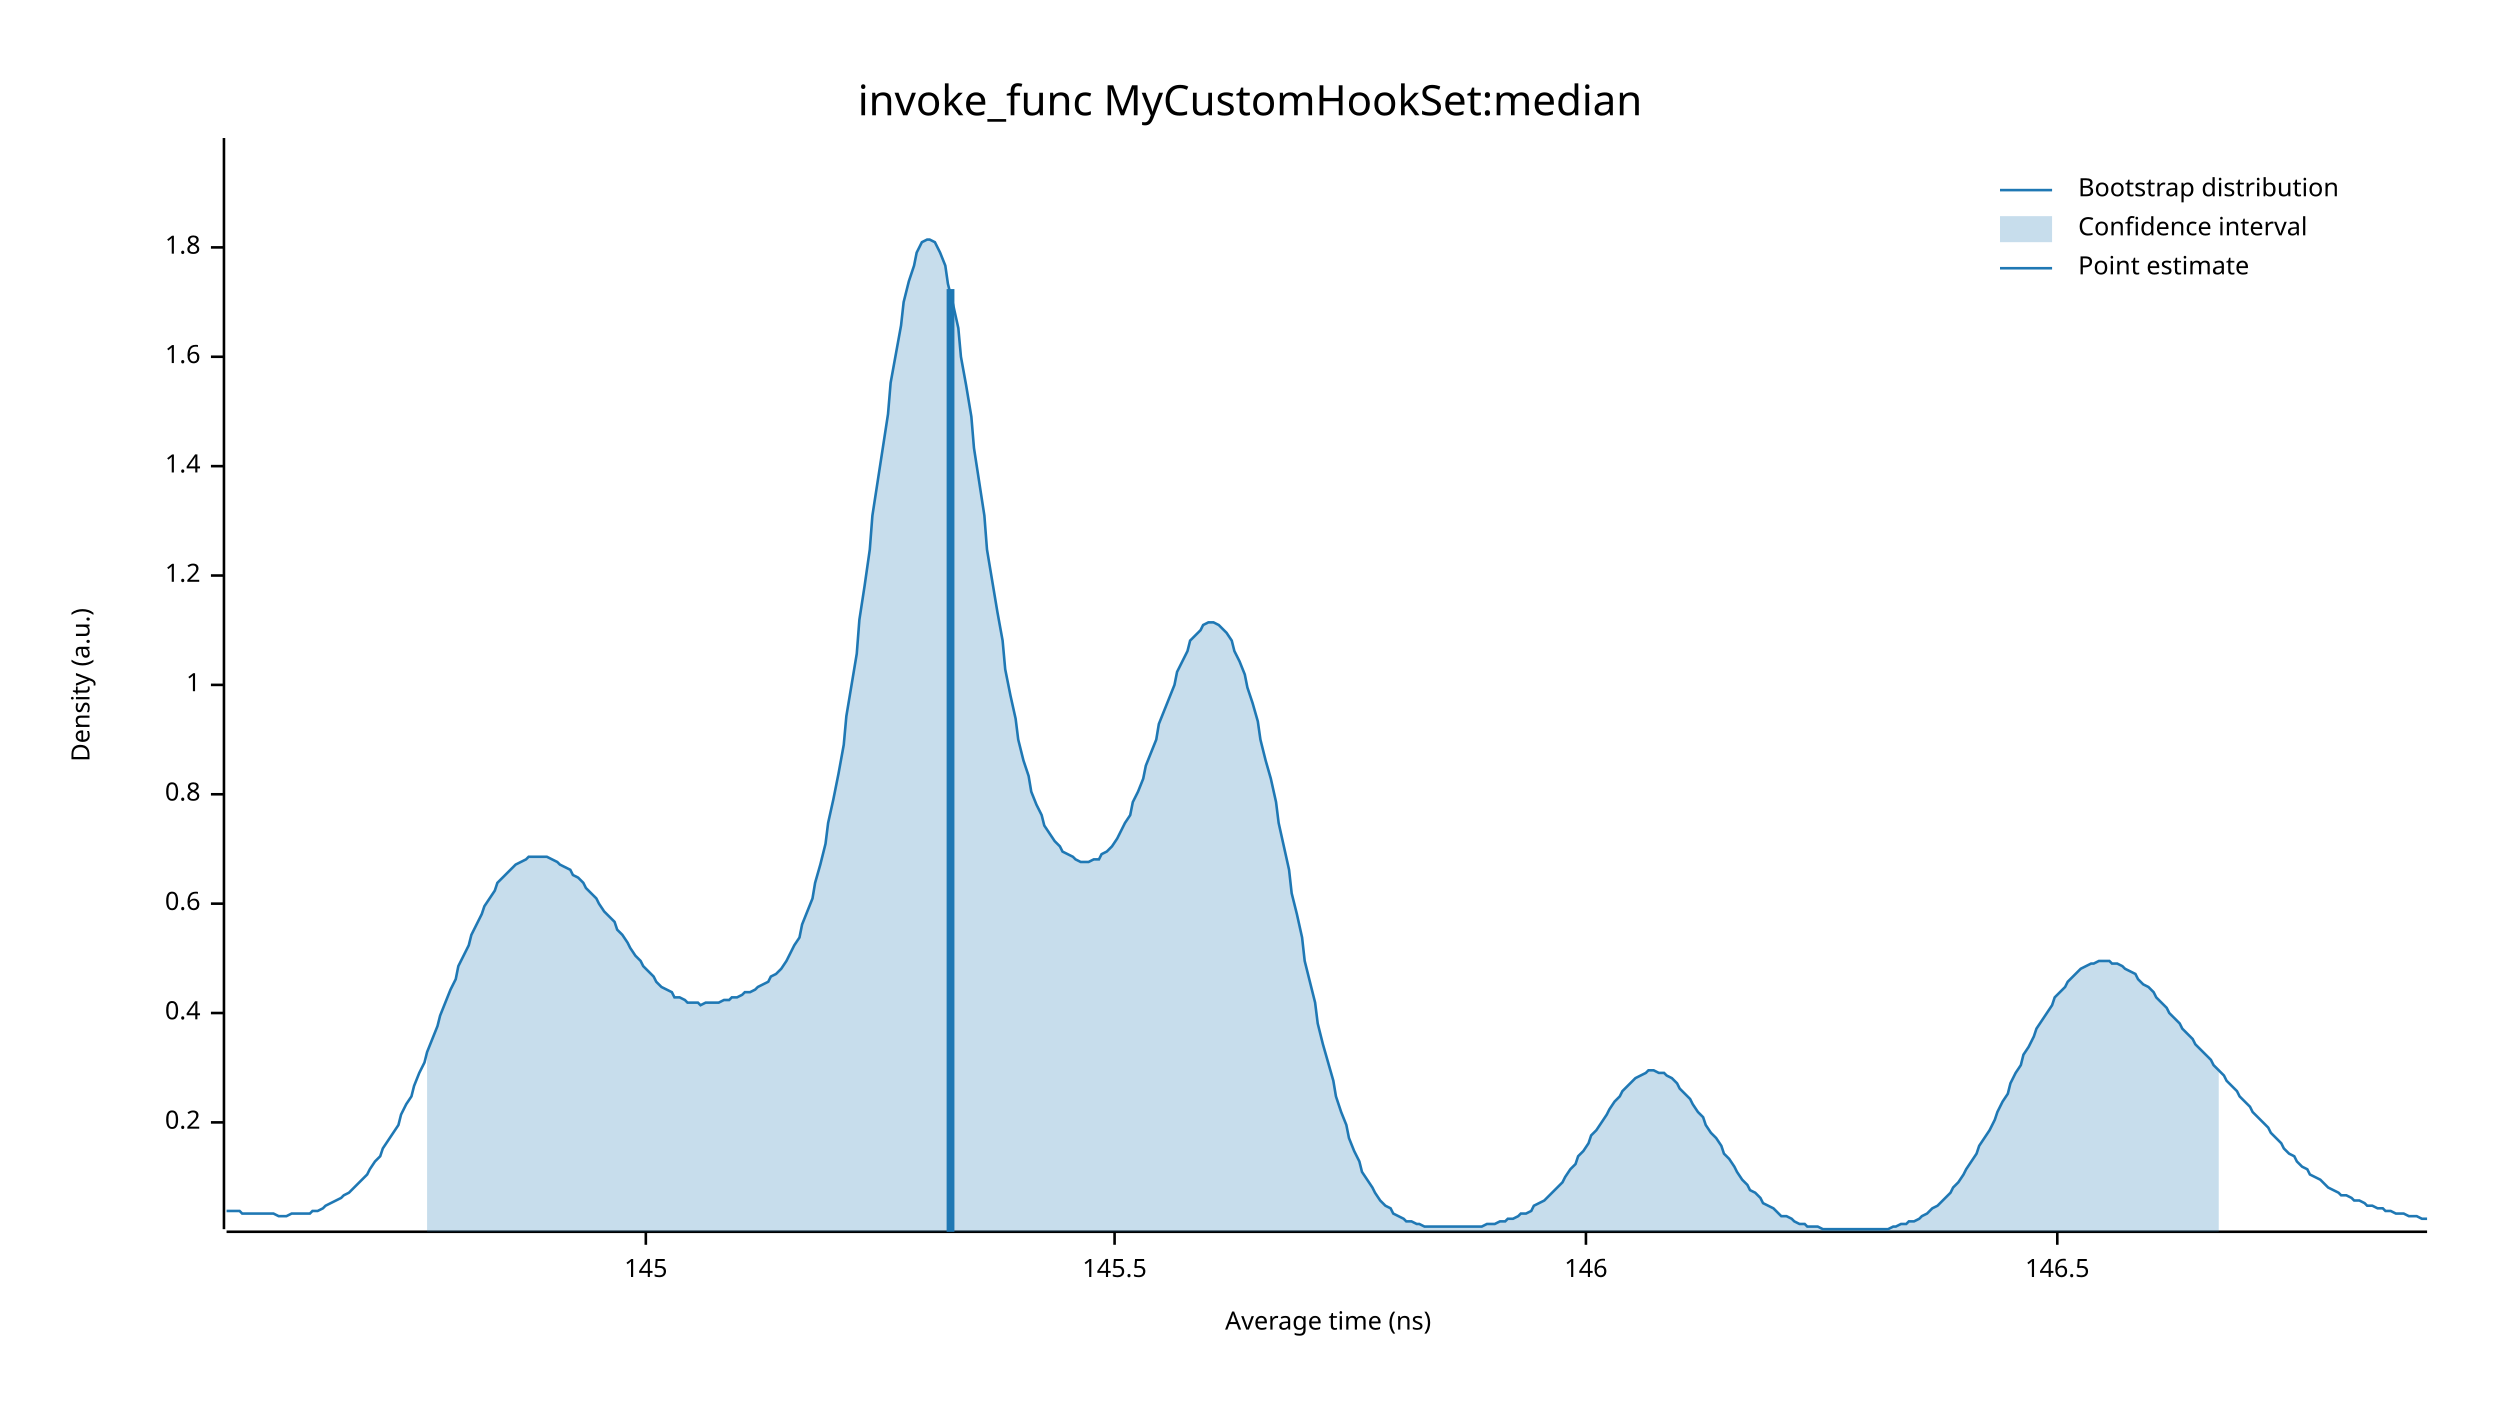
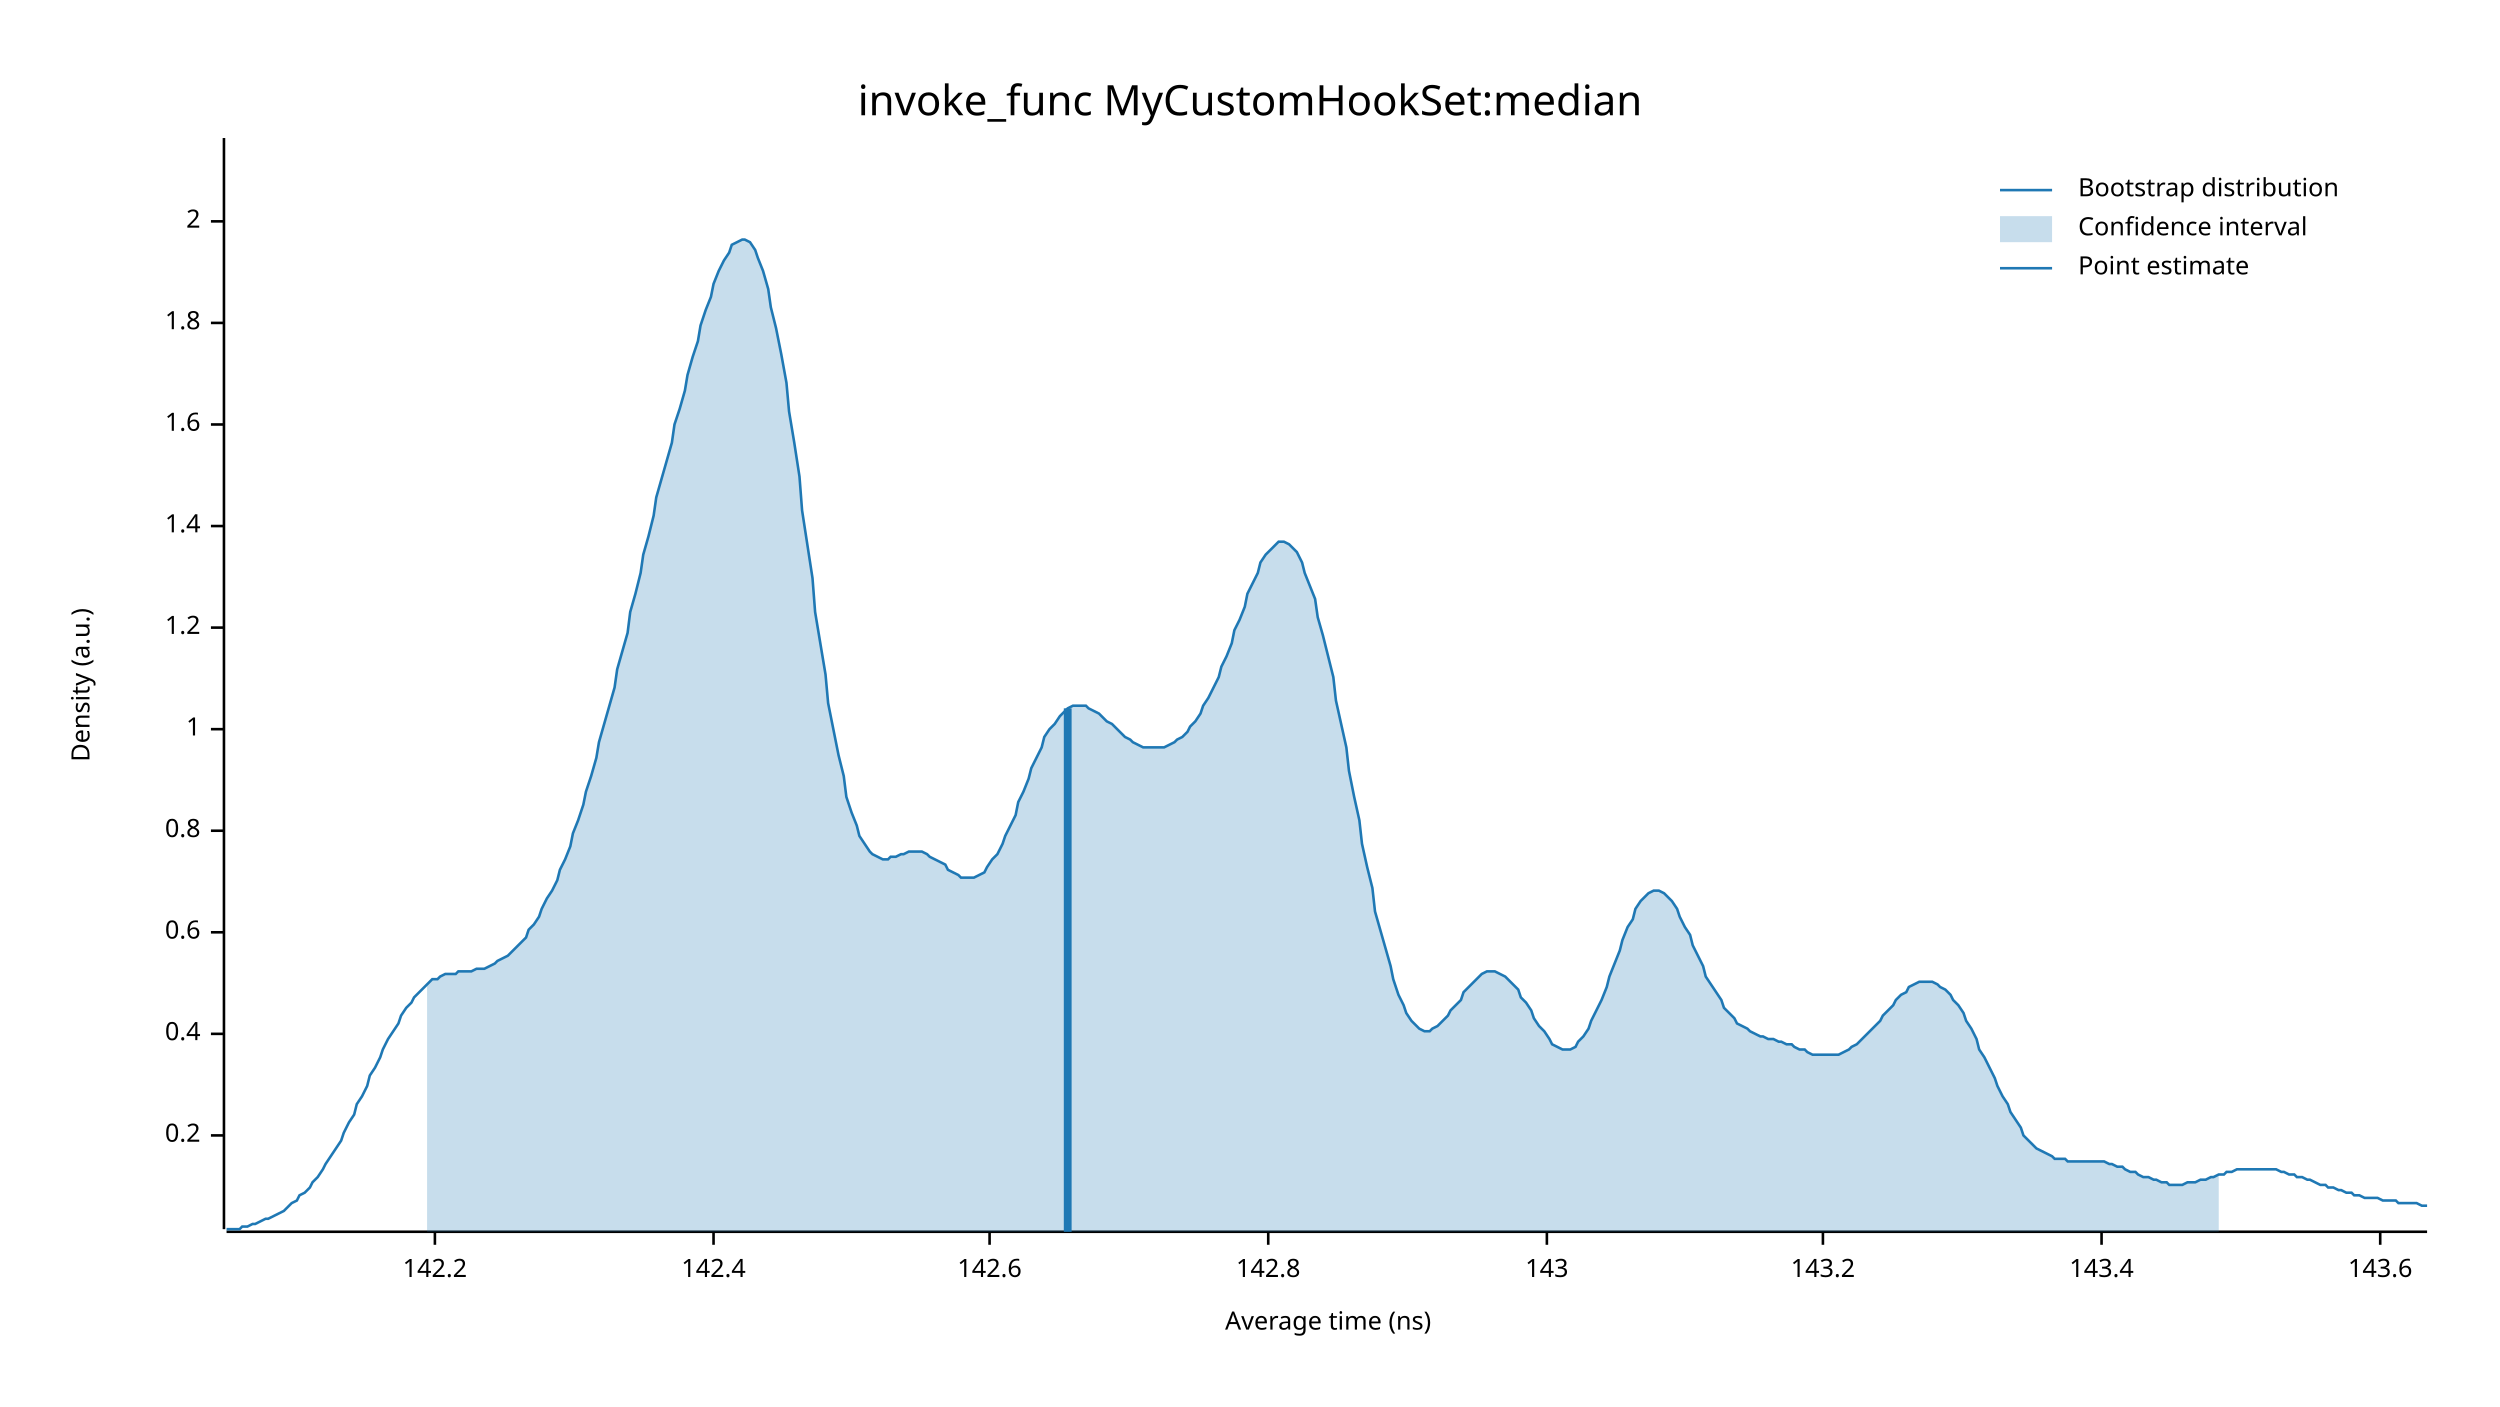
<svg xmlns="http://www.w3.org/2000/svg" width="960" height="540" viewBox="0 0 960 540">
  <text x="480" y="32" dy="0.76em" text-anchor="middle" font-family="sans-serif" font-size="16.129" opacity="1" fill="#000000">
invoke_func MyCustomHookSet:median
</text>
  <text x="27" y="263" dy="0.76em" text-anchor="middle" font-family="sans-serif" font-size="9.677" opacity="1" fill="#000000" transform="rotate(270, 27, 263)">
Density (a.u.)
</text>
  <text x="510" y="513" dy="-0.5ex" text-anchor="middle" font-family="sans-serif" font-size="9.677" opacity="1" fill="#000000">
Average time (ns)
</text>
  <polyline fill="none" opacity="1" stroke="#000000" stroke-width="1" points="86,53 86,472 " />
-   <text x="77" y="431" dy="0.5ex" text-anchor="end" font-family="sans-serif" font-size="9.677" opacity="1" fill="#000000">
+   <text x="77" y="436" dy="0.5ex" text-anchor="end" font-family="sans-serif" font-size="9.677" opacity="1" fill="#000000">
0.2
</text>
-   <polyline fill="none" opacity="1" stroke="#000000" stroke-width="1" points="81,431 86,431 " />
-   <text x="77" y="389" dy="0.5ex" text-anchor="end" font-family="sans-serif" font-size="9.677" opacity="1" fill="#000000">
+   <polyline fill="none" opacity="1" stroke="#000000" stroke-width="1" points="81,436 86,436 " />
+   <text x="77" y="397" dy="0.5ex" text-anchor="end" font-family="sans-serif" font-size="9.677" opacity="1" fill="#000000">
0.4
</text>
-   <polyline fill="none" opacity="1" stroke="#000000" stroke-width="1" points="81,389 86,389 " />
-   <text x="77" y="347" dy="0.5ex" text-anchor="end" font-family="sans-serif" font-size="9.677" opacity="1" fill="#000000">
+   <polyline fill="none" opacity="1" stroke="#000000" stroke-width="1" points="81,397 86,397 " />
+   <text x="77" y="358" dy="0.5ex" text-anchor="end" font-family="sans-serif" font-size="9.677" opacity="1" fill="#000000">
0.6
</text>
-   <polyline fill="none" opacity="1" stroke="#000000" stroke-width="1" points="81,347 86,347 " />
-   <text x="77" y="305" dy="0.5ex" text-anchor="end" font-family="sans-serif" font-size="9.677" opacity="1" fill="#000000">
+   <polyline fill="none" opacity="1" stroke="#000000" stroke-width="1" points="81,358 86,358 " />
+   <text x="77" y="319" dy="0.5ex" text-anchor="end" font-family="sans-serif" font-size="9.677" opacity="1" fill="#000000">
0.8
</text>
-   <polyline fill="none" opacity="1" stroke="#000000" stroke-width="1" points="81,305 86,305 " />
-   <text x="77" y="263" dy="0.5ex" text-anchor="end" font-family="sans-serif" font-size="9.677" opacity="1" fill="#000000">
+   <polyline fill="none" opacity="1" stroke="#000000" stroke-width="1" points="81,319 86,319 " />
+   <text x="77" y="280" dy="0.5ex" text-anchor="end" font-family="sans-serif" font-size="9.677" opacity="1" fill="#000000">
1
</text>
-   <polyline fill="none" opacity="1" stroke="#000000" stroke-width="1" points="81,263 86,263 " />
-   <text x="77" y="221" dy="0.5ex" text-anchor="end" font-family="sans-serif" font-size="9.677" opacity="1" fill="#000000">
+   <polyline fill="none" opacity="1" stroke="#000000" stroke-width="1" points="81,280 86,280 " />
+   <text x="77" y="241" dy="0.5ex" text-anchor="end" font-family="sans-serif" font-size="9.677" opacity="1" fill="#000000">
1.2
</text>
-   <polyline fill="none" opacity="1" stroke="#000000" stroke-width="1" points="81,221 86,221 " />
-   <text x="77" y="179" dy="0.5ex" text-anchor="end" font-family="sans-serif" font-size="9.677" opacity="1" fill="#000000">
+   <polyline fill="none" opacity="1" stroke="#000000" stroke-width="1" points="81,241 86,241 " />
+   <text x="77" y="202" dy="0.5ex" text-anchor="end" font-family="sans-serif" font-size="9.677" opacity="1" fill="#000000">
1.4
</text>
-   <polyline fill="none" opacity="1" stroke="#000000" stroke-width="1" points="81,179 86,179 " />
-   <text x="77" y="137" dy="0.5ex" text-anchor="end" font-family="sans-serif" font-size="9.677" opacity="1" fill="#000000">
+   <polyline fill="none" opacity="1" stroke="#000000" stroke-width="1" points="81,202 86,202 " />
+   <text x="77" y="163" dy="0.5ex" text-anchor="end" font-family="sans-serif" font-size="9.677" opacity="1" fill="#000000">
1.6
</text>
-   <polyline fill="none" opacity="1" stroke="#000000" stroke-width="1" points="81,137 86,137 " />
-   <text x="77" y="95" dy="0.5ex" text-anchor="end" font-family="sans-serif" font-size="9.677" opacity="1" fill="#000000">
+   <polyline fill="none" opacity="1" stroke="#000000" stroke-width="1" points="81,163 86,163 " />
+   <text x="77" y="124" dy="0.5ex" text-anchor="end" font-family="sans-serif" font-size="9.677" opacity="1" fill="#000000">
1.8
</text>
-   <polyline fill="none" opacity="1" stroke="#000000" stroke-width="1" points="81,95 86,95 " />
+   <polyline fill="none" opacity="1" stroke="#000000" stroke-width="1" points="81,124 86,124 " />
+   <text x="77" y="85" dy="0.5ex" text-anchor="end" font-family="sans-serif" font-size="9.677" opacity="1" fill="#000000">
+ 2
+ </text>
+   <polyline fill="none" opacity="1" stroke="#000000" stroke-width="1" points="81,85 86,85 " />
  <polyline fill="none" opacity="1" stroke="#000000" stroke-width="1" points="87,473 932,473 " />
-   <text x="248" y="483" dy="0.76em" text-anchor="middle" font-family="sans-serif" font-size="9.677" opacity="1" fill="#000000">
- 145
+   <text x="167" y="483" dy="0.76em" text-anchor="middle" font-family="sans-serif" font-size="9.677" opacity="1" fill="#000000">
+ 142.2
</text>
-   <polyline fill="none" opacity="1" stroke="#000000" stroke-width="1" points="248,473 248,478 " />
-   <text x="428" y="483" dy="0.76em" text-anchor="middle" font-family="sans-serif" font-size="9.677" opacity="1" fill="#000000">
- 145.5
+   <polyline fill="none" opacity="1" stroke="#000000" stroke-width="1" points="167,473 167,478 " />
+   <text x="274" y="483" dy="0.76em" text-anchor="middle" font-family="sans-serif" font-size="9.677" opacity="1" fill="#000000">
+ 142.4
</text>
-   <polyline fill="none" opacity="1" stroke="#000000" stroke-width="1" points="428,473 428,478 " />
-   <text x="609" y="483" dy="0.76em" text-anchor="middle" font-family="sans-serif" font-size="9.677" opacity="1" fill="#000000">
- 146
+   <polyline fill="none" opacity="1" stroke="#000000" stroke-width="1" points="274,473 274,478 " />
+   <text x="380" y="483" dy="0.76em" text-anchor="middle" font-family="sans-serif" font-size="9.677" opacity="1" fill="#000000">
+ 142.6
</text>
-   <polyline fill="none" opacity="1" stroke="#000000" stroke-width="1" points="609,473 609,478 " />
-   <text x="790" y="483" dy="0.76em" text-anchor="middle" font-family="sans-serif" font-size="9.677" opacity="1" fill="#000000">
- 146.5
+   <polyline fill="none" opacity="1" stroke="#000000" stroke-width="1" points="380,473 380,478 " />
+   <text x="487" y="483" dy="0.76em" text-anchor="middle" font-family="sans-serif" font-size="9.677" opacity="1" fill="#000000">
+ 142.8
</text>
-   <polyline fill="none" opacity="1" stroke="#000000" stroke-width="1" points="790,473 790,478 " />
-   <polyline fill="none" opacity="1" stroke="#1F78B4" stroke-width="1" points="87,465 88,465 90,465 92,465 93,466 95,466 97,466 98,466 100,466 102,466 103,466 105,466 107,467 109,467 110,467 112,466 114,466 115,466 117,466 119,466 120,465 122,465 124,464 125,463 127,462 129,461 131,460 132,459 134,458 136,456 137,455 139,453 141,451 142,449 144,446 146,444 147,441 149,438 151,435 153,432 154,428 156,424 158,421 159,417 161,412 163,408 164,404 166,399 168,394 169,390 171,385 173,380 175,376 176,371 178,367 180,363 181,359 183,355 185,351 186,348 188,345 190,342 191,339 193,337 195,335 197,333 198,332 200,331 202,330 203,329 205,329 207,329 208,329 210,329 212,330 214,331 215,332 217,333 219,334 220,336 222,337 224,339 225,341 227,343 229,345 230,347 232,350 234,352 236,354 237,357 239,359 241,362 242,364 244,367 246,369 247,371 249,373 251,375 252,377 254,379 256,380 258,381 259,383 261,383 263,384 264,385 266,385 268,385 269,386 271,385 273,385 274,385 276,385 278,384 280,384 281,383 283,383 285,382 286,381 288,381 290,380 291,379 293,378 295,377 296,375 298,374 300,372 302,369 303,367 305,363 307,360 308,355 310,350 312,345 313,339 315,332 317,324 318,316 320,307 322,297 324,286 325,275 327,263 329,251 330,238 332,225 334,211 335,198 337,185 339,172 341,159 342,147 344,136 346,125 347,116 349,108 351,102 352,97 354,93 356,92 357,92 359,93 361,97 363,102 364,109 366,117 368,126 369,137 371,148 373,160 374,172 376,185 378,198 379,211 381,223 383,235 385,246 386,257 388,267 390,276 391,284 393,292 395,298 396,304 398,309 400,313 401,317 403,320 405,323 407,325 408,327 410,328 412,329 413,330 415,331 417,331 418,331 420,330 422,330 423,328 425,327 427,325 429,322 430,320 432,316 434,313 435,308 437,304 439,299 440,294 442,289 444,284 445,278 447,273 449,268 451,263 452,258 454,254 456,250 457,246 459,244 461,242 462,240 464,239 466,239 468,240 469,241 471,243 473,246 474,250 476,254 478,259 479,264 481,270 483,277 484,284 486,292 488,299 490,308 491,316 493,325 495,334 496,343 498,351 500,360 501,369 503,377 505,385 506,393 508,401 510,408 512,415 513,421 515,427 517,432 518,437 520,442 522,446 523,450 525,453 527,456 528,458 530,461 532,463 534,464 535,466 537,467 539,468 540,469 542,469 544,470 545,470 547,471 549,471 550,471 552,471 554,471 556,471 557,471 559,471 561,471 562,471 564,471 566,471 567,471 569,471 571,470 573,470 574,470 576,469 578,469 579,468 581,468 583,467 584,466 586,466 588,465 589,463 591,462 593,461 595,459 596,458 598,456 600,454 601,452 603,449 605,447 606,444 608,442 610,439 611,436 613,434 615,431 617,428 618,426 620,423 622,421 623,419 625,417 627,415 628,414 630,413 632,412 633,411 635,411 637,412 639,412 640,413 642,414 644,416 645,418 647,420 649,422 650,424 652,427 654,429 655,432 657,435 659,437 661,440 662,443 664,445 666,448 667,450 669,453 671,455 672,457 674,458 676,460 677,462 679,463 681,464 683,466 684,467 686,467 688,468 689,469 691,470 693,470 694,471 696,471 698,471 700,472 701,472 703,472 705,472 706,472 708,472 710,472 711,472 713,472 715,472 716,472 718,472 720,472 722,472 723,472 725,472 727,471 728,471 730,470 732,470 733,469 735,469 737,468 738,467 740,466 742,464 744,463 745,462 747,460 749,458 750,456 752,454 754,451 755,449 757,446 759,443 760,440 762,437 764,434 766,430 767,427 769,423 771,420 772,416 774,412 776,409 777,405 779,402 781,398 782,395 784,392 786,389 788,386 789,383 791,381 793,379 794,377 796,375 798,373 799,372 801,371 803,370 804,370 806,369 808,369 810,369 811,370 813,370 815,371 816,372 818,373 820,374 821,376 823,378 825,379 827,381 828,383 830,385 832,387 833,389 835,391 837,393 838,395 840,397 842,399 843,401 845,403 847,405 849,407 850,409 852,411 854,413 855,415 857,417 859,419 860,421 862,423 864,425 865,427 867,429 869,431 871,433 872,435 874,437 876,439 877,441 879,443 881,444 882,446 884,448 886,449 887,451 889,452 891,453 893,455 894,456 896,457 898,458 899,459 901,459 903,460 904,461 906,461 908,462 909,463 911,463 913,464 915,464 916,465 918,465 920,466 921,466 923,466 925,467 926,467 928,467 930,468 932,468 " />
-   <polygon opacity="0.25" fill="#1F78B4" points="164,404 166,399 168,394 169,390 171,385 173,380 175,376 176,371 178,367 180,363 181,359 183,355 185,351 186,348 188,345 190,342 191,339 193,337 195,335 197,333 198,332 200,331 202,330 203,329 205,329 207,329 208,329 210,329 212,330 214,331 215,332 217,333 219,334 220,336 222,337 224,339 225,341 227,343 229,345 230,347 232,350 234,352 236,354 237,357 239,359 241,362 242,364 244,367 246,369 247,371 249,373 251,375 252,377 254,379 256,380 258,381 259,383 261,383 263,384 264,385 266,385 268,385 269,386 271,385 273,385 274,385 276,385 278,384 280,384 281,383 283,383 285,382 286,381 288,381 290,380 291,379 293,378 295,377 296,375 298,374 300,372 302,369 303,367 305,363 307,360 308,355 310,350 312,345 313,339 315,332 317,324 318,316 320,307 322,297 324,286 325,275 327,263 329,251 330,238 332,225 334,211 335,198 337,185 339,172 341,159 342,147 344,136 346,125 347,116 349,108 351,102 352,97 354,93 356,92 357,92 359,93 361,97 363,102 364,109 366,117 368,126 369,137 371,148 373,160 374,172 376,185 378,198 379,211 381,223 383,235 385,246 386,257 388,267 390,276 391,284 393,292 395,298 396,304 398,309 400,313 401,317 403,320 405,323 407,325 408,327 410,328 412,329 413,330 415,331 417,331 418,331 420,330 422,330 423,328 425,327 427,325 429,322 430,320 432,316 434,313 435,308 437,304 439,299 440,294 442,289 444,284 445,278 447,273 449,268 451,263 452,258 454,254 456,250 457,246 459,244 461,242 462,240 464,239 466,239 468,240 469,241 471,243 473,246 474,250 476,254 478,259 479,264 481,270 483,277 484,284 486,292 488,299 490,308 491,316 493,325 495,334 496,343 498,351 500,360 501,369 503,377 505,385 506,393 508,401 510,408 512,415 513,421 515,427 517,432 518,437 520,442 522,446 523,450 525,453 527,456 528,458 530,461 532,463 534,464 535,466 537,467 539,468 540,469 542,469 544,470 545,470 547,471 549,471 550,471 552,471 554,471 556,471 557,471 559,471 561,471 562,471 564,471 566,471 567,471 569,471 571,470 573,470 574,470 576,469 578,469 579,468 581,468 583,467 584,466 586,466 588,465 589,463 591,462 593,461 595,459 596,458 598,456 600,454 601,452 603,449 605,447 606,444 608,442 610,439 611,436 613,434 615,431 617,428 618,426 620,423 622,421 623,419 625,417 627,415 628,414 630,413 632,412 633,411 635,411 637,412 639,412 640,413 642,414 644,416 645,418 647,420 649,422 650,424 652,427 654,429 655,432 657,435 659,437 661,440 662,443 664,445 666,448 667,450 669,453 671,455 672,457 674,458 676,460 677,462 679,463 681,464 683,466 684,467 686,467 688,468 689,469 691,470 693,470 694,471 696,471 698,471 700,472 701,472 703,472 705,472 706,472 708,472 710,472 711,472 713,472 715,472 716,472 718,472 720,472 722,472 723,472 725,472 727,471 728,471 730,470 732,470 733,469 735,469 737,468 738,467 740,466 742,464 744,463 745,462 747,460 749,458 750,456 752,454 754,451 755,449 757,446 759,443 760,440 762,437 764,434 766,430 767,427 769,423 771,420 772,416 774,412 776,409 777,405 779,402 781,398 782,395 784,392 786,389 788,386 789,383 791,381 793,379 794,377 796,375 798,373 799,372 801,371 803,370 804,370 806,369 808,369 810,369 811,370 813,370 815,371 816,372 818,373 820,374 821,376 823,378 825,379 827,381 828,383 830,385 832,387 833,389 835,391 837,393 838,395 840,397 842,399 843,401 845,403 847,405 849,407 850,409 852,411 852,473 164,473 " />
-   <polyline fill="none" opacity="1" stroke="#1F78B4" stroke-width="3" points="365,473 365,111 " />
+   <polyline fill="none" opacity="1" stroke="#000000" stroke-width="1" points="487,473 487,478 " />
+   <text x="594" y="483" dy="0.76em" text-anchor="middle" font-family="sans-serif" font-size="9.677" opacity="1" fill="#000000">
+ 143
+ </text>
+   <polyline fill="none" opacity="1" stroke="#000000" stroke-width="1" points="594,473 594,478 " />
+   <text x="700" y="483" dy="0.76em" text-anchor="middle" font-family="sans-serif" font-size="9.677" opacity="1" fill="#000000">
+ 143.2
+ </text>
+   <polyline fill="none" opacity="1" stroke="#000000" stroke-width="1" points="700,473 700,478 " />
+   <text x="807" y="483" dy="0.76em" text-anchor="middle" font-family="sans-serif" font-size="9.677" opacity="1" fill="#000000">
+ 143.4
+ </text>
+   <polyline fill="none" opacity="1" stroke="#000000" stroke-width="1" points="807,473 807,478 " />
+   <text x="914" y="483" dy="0.76em" text-anchor="middle" font-family="sans-serif" font-size="9.677" opacity="1" fill="#000000">
+ 143.6
+ </text>
+   <polyline fill="none" opacity="1" stroke="#000000" stroke-width="1" points="914,473 914,478 " />
+   <polyline fill="none" opacity="1" stroke="#1F78B4" stroke-width="1" points="87,472 88,472 90,472 92,472 93,471 95,471 97,470 98,470 100,469 102,468 103,468 105,467 107,466 109,465 110,464 112,462 114,461 115,459 117,458 119,456 120,454 122,452 124,449 125,447 127,444 129,441 131,438 132,435 134,431 136,428 137,424 139,421 141,417 142,413 144,410 146,406 147,403 149,399 151,396 153,393 154,390 156,387 158,385 159,383 161,381 163,379 164,378 166,376 168,376 169,375 171,374 173,374 175,374 176,373 178,373 180,373 181,373 183,372 185,372 186,372 188,371 190,370 191,369 193,368 195,367 197,365 198,364 200,362 202,360 203,357 205,355 207,352 208,349 210,345 212,342 214,338 215,334 217,330 219,325 220,320 222,315 224,309 225,304 227,298 229,291 230,285 232,278 234,271 236,264 237,257 239,250 241,243 242,235 244,228 246,220 247,213 249,206 251,198 252,191 254,184 256,177 258,170 259,163 261,157 263,150 264,144 266,137 268,131 269,125 271,119 273,114 274,109 276,104 278,100 280,97 281,94 283,93 285,92 286,92 288,93 290,96 291,99 293,104 295,111 296,118 298,126 300,136 302,147 303,158 305,170 307,183 308,196 310,209 312,222 313,235 315,247 317,259 318,270 320,280 322,290 324,298 325,306 327,312 329,317 330,321 332,324 334,327 335,328 337,329 339,330 341,330 342,329 344,329 346,328 347,328 349,327 351,327 352,327 354,327 356,328 357,329 359,330 361,331 363,332 364,334 366,335 368,336 369,337 371,337 373,337 374,337 376,336 378,335 379,333 381,330 383,328 385,324 386,321 388,317 390,313 391,308 393,304 395,299 396,295 398,291 400,287 401,283 403,280 405,278 407,275 408,274 410,272 412,271 413,271 415,271 417,271 418,272 420,273 422,274 423,275 425,277 427,278 429,280 430,281 432,283 434,284 435,285 437,286 439,287 440,287 442,287 444,287 445,287 447,287 449,286 451,285 452,284 454,283 456,281 457,279 459,277 461,274 462,271 464,268 466,264 468,260 469,256 471,252 473,247 474,242 476,238 478,233 479,228 481,224 483,220 484,216 486,213 488,211 490,209 491,208 493,208 495,209 496,210 498,212 500,216 501,220 503,225 505,230 506,237 508,244 510,252 512,260 513,269 515,278 517,287 518,296 520,306 522,315 523,324 525,333 527,341 528,350 530,357 532,364 534,371 535,376 537,382 539,386 540,389 542,392 544,394 545,395 547,396 549,396 550,395 552,394 554,392 556,390 557,388 559,386 561,384 562,381 564,379 566,377 567,376 569,374 571,373 573,373 574,373 576,374 578,375 579,376 581,378 583,380 584,383 586,385 588,388 589,391 591,394 593,396 595,399 596,401 598,402 600,403 601,403 603,403 605,402 606,400 608,398 610,395 611,392 613,388 615,384 617,379 618,375 620,370 622,365 623,361 625,356 627,353 628,349 630,346 632,344 633,343 635,342 637,342 639,343 640,344 642,346 644,349 645,352 647,356 649,359 650,363 652,367 654,371 655,375 657,378 659,381 661,384 662,387 664,389 666,391 667,393 669,394 671,395 672,396 674,397 676,398 677,398 679,399 681,399 683,400 684,400 686,401 688,401 689,402 691,403 693,403 694,404 696,405 698,405 700,405 701,405 703,405 705,405 706,405 708,404 710,403 711,402 713,401 715,399 716,398 718,396 720,394 722,392 723,390 725,388 727,386 728,384 730,382 732,381 733,379 735,378 737,377 738,377 740,377 742,377 744,378 745,379 747,380 749,382 750,384 752,386 754,389 755,392 757,395 759,399 760,403 762,406 764,410 766,414 767,417 769,421 771,424 772,427 774,430 776,433 777,436 779,438 781,440 782,441 784,442 786,443 788,444 789,445 791,445 793,445 794,446 796,446 798,446 799,446 801,446 803,446 804,446 806,446 808,446 810,447 811,447 813,448 815,448 816,449 818,450 820,450 821,451 823,452 825,452 827,453 828,453 830,454 832,454 833,455 835,455 837,455 838,455 840,454 842,454 843,454 845,453 847,453 849,452 850,452 852,451 854,451 855,450 857,450 859,449 860,449 862,449 864,449 865,449 867,449 869,449 871,449 872,449 874,449 876,450 877,450 879,451 881,451 882,452 884,452 886,453 887,453 889,454 891,455 893,455 894,456 896,456 898,457 899,457 901,458 903,458 904,459 906,459 908,460 909,460 911,460 913,460 915,461 916,461 918,461 920,461 921,462 923,462 925,462 926,462 928,462 930,463 932,463 " />
+   <polygon opacity="0.25" fill="#1F78B4" points="164,378 166,376 168,376 169,375 171,374 173,374 175,374 176,373 178,373 180,373 181,373 183,372 185,372 186,372 188,371 190,370 191,369 193,368 195,367 197,365 198,364 200,362 202,360 203,357 205,355 207,352 208,349 210,345 212,342 214,338 215,334 217,330 219,325 220,320 222,315 224,309 225,304 227,298 229,291 230,285 232,278 234,271 236,264 237,257 239,250 241,243 242,235 244,228 246,220 247,213 249,206 251,198 252,191 254,184 256,177 258,170 259,163 261,157 263,150 264,144 266,137 268,131 269,125 271,119 273,114 274,109 276,104 278,100 280,97 281,94 283,93 285,92 286,92 288,93 290,96 291,99 293,104 295,111 296,118 298,126 300,136 302,147 303,158 305,170 307,183 308,196 310,209 312,222 313,235 315,247 317,259 318,270 320,280 322,290 324,298 325,306 327,312 329,317 330,321 332,324 334,327 335,328 337,329 339,330 341,330 342,329 344,329 346,328 347,328 349,327 351,327 352,327 354,327 356,328 357,329 359,330 361,331 363,332 364,334 366,335 368,336 369,337 371,337 373,337 374,337 376,336 378,335 379,333 381,330 383,328 385,324 386,321 388,317 390,313 391,308 393,304 395,299 396,295 398,291 400,287 401,283 403,280 405,278 407,275 408,274 410,272 412,271 413,271 415,271 417,271 418,272 420,273 422,274 423,275 425,277 427,278 429,280 430,281 432,283 434,284 435,285 437,286 439,287 440,287 442,287 444,287 445,287 447,287 449,286 451,285 452,284 454,283 456,281 457,279 459,277 461,274 462,271 464,268 466,264 468,260 469,256 471,252 473,247 474,242 476,238 478,233 479,228 481,224 483,220 484,216 486,213 488,211 490,209 491,208 493,208 495,209 496,210 498,212 500,216 501,220 503,225 505,230 506,237 508,244 510,252 512,260 513,269 515,278 517,287 518,296 520,306 522,315 523,324 525,333 527,341 528,350 530,357 532,364 534,371 535,376 537,382 539,386 540,389 542,392 544,394 545,395 547,396 549,396 550,395 552,394 554,392 556,390 557,388 559,386 561,384 562,381 564,379 566,377 567,376 569,374 571,373 573,373 574,373 576,374 578,375 579,376 581,378 583,380 584,383 586,385 588,388 589,391 591,394 593,396 595,399 596,401 598,402 600,403 601,403 603,403 605,402 606,400 608,398 610,395 611,392 613,388 615,384 617,379 618,375 620,370 622,365 623,361 625,356 627,353 628,349 630,346 632,344 633,343 635,342 637,342 639,343 640,344 642,346 644,349 645,352 647,356 649,359 650,363 652,367 654,371 655,375 657,378 659,381 661,384 662,387 664,389 666,391 667,393 669,394 671,395 672,396 674,397 676,398 677,398 679,399 681,399 683,400 684,400 686,401 688,401 689,402 691,403 693,403 694,404 696,405 698,405 700,405 701,405 703,405 705,405 706,405 708,404 710,403 711,402 713,401 715,399 716,398 718,396 720,394 722,392 723,390 725,388 727,386 728,384 730,382 732,381 733,379 735,378 737,377 738,377 740,377 742,377 744,378 745,379 747,380 749,382 750,384 752,386 754,389 755,392 757,395 759,399 760,403 762,406 764,410 766,414 767,417 769,421 771,424 772,427 774,430 776,433 777,436 779,438 781,440 782,441 784,442 786,443 788,444 789,445 791,445 793,445 794,446 796,446 798,446 799,446 801,446 803,446 804,446 806,446 808,446 810,447 811,447 813,448 815,448 816,449 818,450 820,450 821,451 823,452 825,452 827,453 828,453 830,454 832,454 833,455 835,455 837,455 838,455 840,454 842,454 843,454 845,453 847,453 849,452 850,452 852,451 852,473 164,473 " />
+   <polyline fill="none" opacity="1" stroke="#1F78B4" stroke-width="3" points="410,473 410,272 " />
  <text x="798" y="68" dy="0.76em" text-anchor="start" font-family="sans-serif" font-size="9.677" opacity="1" fill="#000000">
Bootstrap distribution
</text>
  <text x="798" y="83" dy="0.76em" text-anchor="start" font-family="sans-serif" font-size="9.677" opacity="1" fill="#000000">
Confidence interval
</text>
  <text x="798" y="98" dy="0.76em" text-anchor="start" font-family="sans-serif" font-size="9.677" opacity="1" fill="#000000">
Point estimate
</text>
  <polyline fill="none" opacity="1" stroke="#1F78B4" stroke-width="1" points="768,73 788,73 " />
  <rect x="768" y="83" width="20" height="10" opacity="0.25" fill="#1F78B4" stroke="none" />
  <polyline fill="none" opacity="1" stroke="#1F78B4" stroke-width="1" points="768,103 788,103 " />
</svg>
